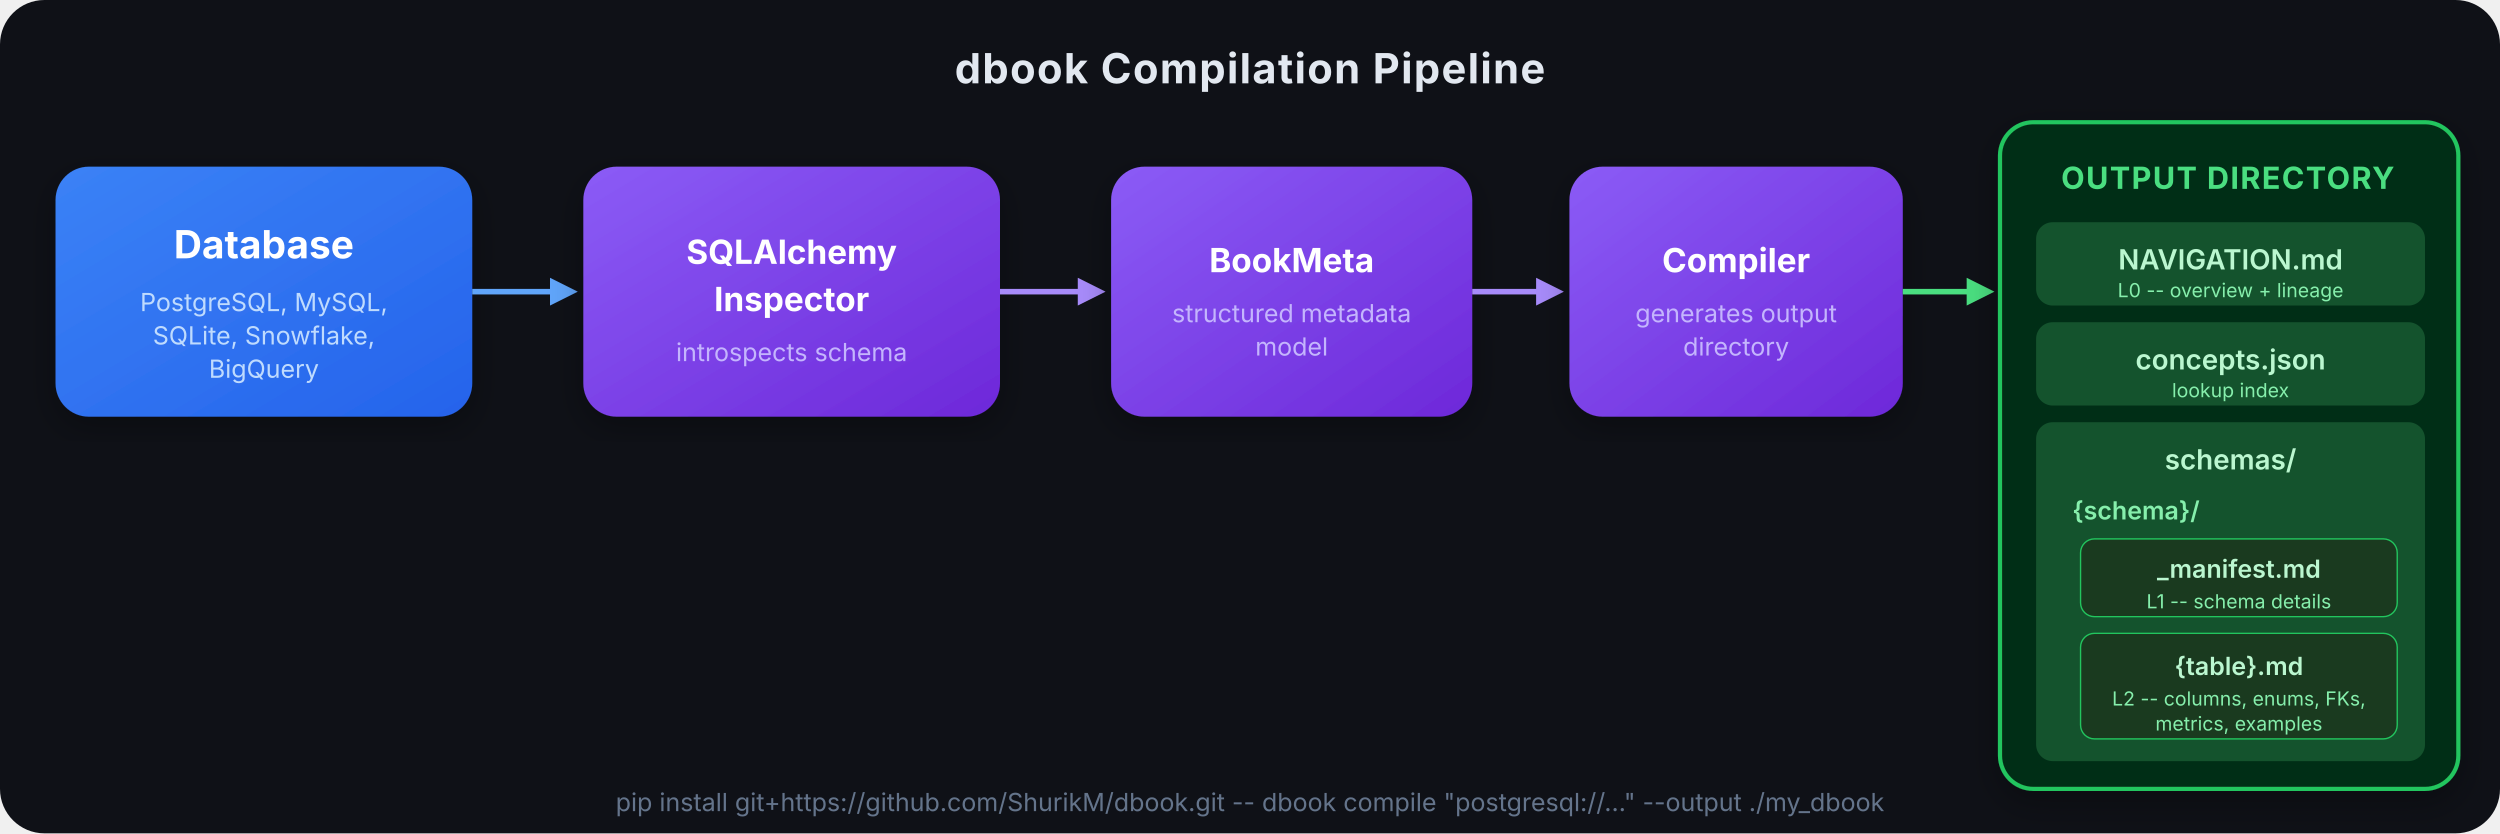
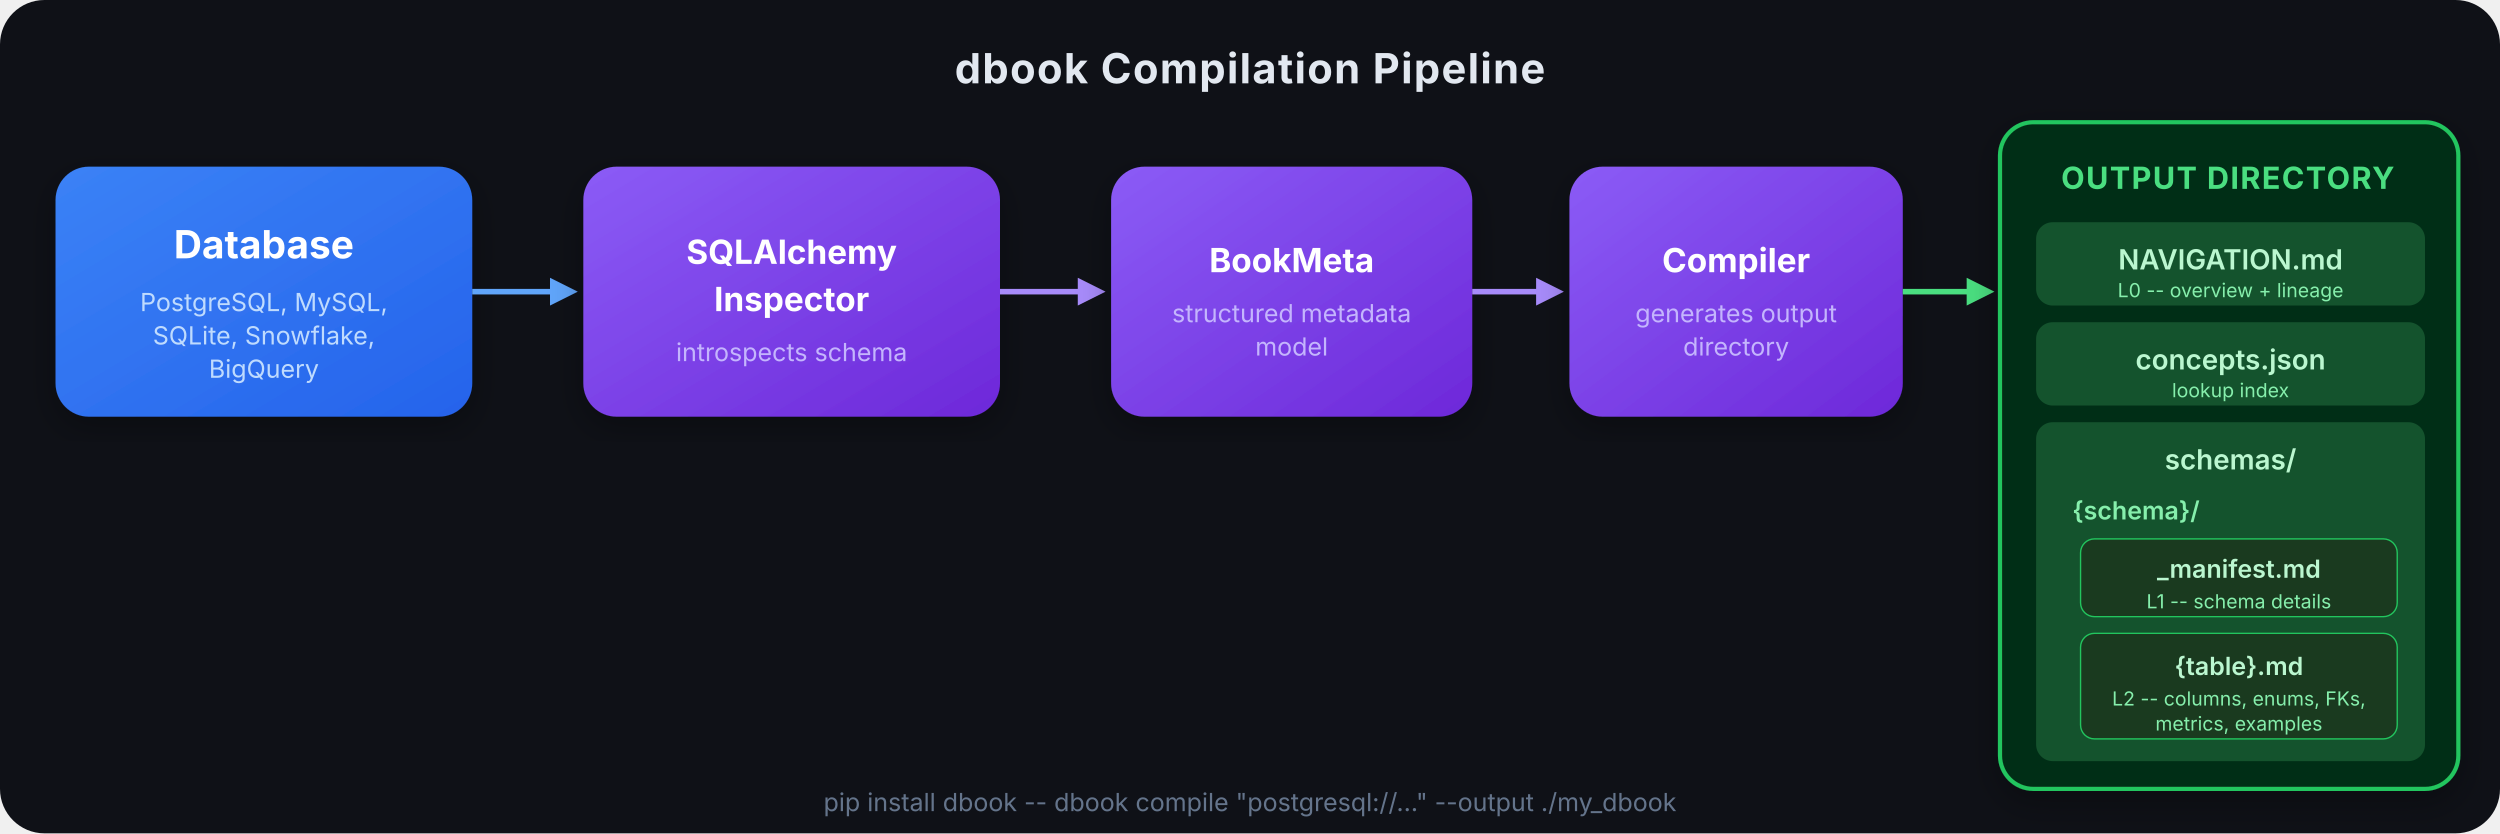
<svg xmlns="http://www.w3.org/2000/svg" width="900" height="300" viewBox="0 0 900 300" font-family="Inter, -apple-system, system-ui, sans-serif">
  <defs>
    <linearGradient id="dbGrad" x1="0%" y1="0%" x2="100%" y2="100%">
      <stop offset="0%" style="stop-color:#3b82f6;stop-opacity:1" />
      <stop offset="100%" style="stop-color:#2563eb;stop-opacity:1" />
    </linearGradient>
    <linearGradient id="procGrad" x1="0%" y1="0%" x2="100%" y2="100%">
      <stop offset="0%" style="stop-color:#8b5cf6;stop-opacity:1" />
      <stop offset="100%" style="stop-color:#6d28d9;stop-opacity:1" />
    </linearGradient>
    <linearGradient id="outGrad" x1="0%" y1="0%" x2="100%" y2="100%">
      <stop offset="0%" style="stop-color:#22c55e;stop-opacity:1" />
      <stop offset="100%" style="stop-color:#16a34a;stop-opacity:1" />
    </linearGradient>
    <filter id="shadow">
      <feDropShadow dx="0" dy="4" stdDeviation="6" flood-color="#000" flood-opacity="0.3" />
    </filter>
  </defs>
  <rect width="900" height="300" rx="16" fill="#0f1117" />
  <text x="450" y="30" text-anchor="middle" fill="#e2e8f0" font-size="15" font-weight="700" letter-spacing="0.5">dbook Compilation Pipeline</text>
  <rect x="20" y="60" width="150" height="90" rx="12" fill="url(#dbGrad)" filter="url(#shadow)" />
  <text x="95" y="93" text-anchor="middle" fill="#fff" font-size="14" font-weight="700">Database</text>
  <text x="95" y="112" text-anchor="middle" fill="#bfdbfe" font-size="9">PostgreSQL, MySQL,</text>
  <text x="95" y="124" text-anchor="middle" fill="#bfdbfe" font-size="9">SQLite, Snowflake,</text>
  <text x="95" y="136" text-anchor="middle" fill="#bfdbfe" font-size="9">BigQuery</text>
  <line x1="170" y1="105" x2="200" y2="105" stroke="#60a5fa" stroke-width="2" />
  <polygon points="198,100 208,105 198,110" fill="#60a5fa" />
  <rect x="210" y="60" width="150" height="90" rx="12" fill="url(#procGrad)" filter="url(#shadow)" />
  <text x="285" y="95" text-anchor="middle" fill="#fff" font-size="12" font-weight="700">SQLAlchemy</text>
  <text x="285" y="112" text-anchor="middle" fill="#fff" font-size="12" font-weight="700">Inspector</text>
  <text x="285" y="130" text-anchor="middle" fill="#c4b5fd" font-size="9">introspects schema</text>
  <line x1="360" y1="105" x2="390" y2="105" stroke="#a78bfa" stroke-width="2" />
  <polygon points="388,100 398,105 388,110" fill="#a78bfa" />
  <rect x="400" y="60" width="130" height="90" rx="12" fill="url(#procGrad)" filter="url(#shadow)" />
  <text x="465" y="98" text-anchor="middle" fill="#fff" font-size="12" font-weight="700">BookMeta</text>
  <text x="465" y="116" text-anchor="middle" fill="#c4b5fd" font-size="9">structured metadata</text>
  <text x="465" y="128" text-anchor="middle" fill="#c4b5fd" font-size="9">model</text>
  <line x1="530" y1="105" x2="555" y2="105" stroke="#a78bfa" stroke-width="2" />
  <polygon points="553,100 563,105 553,110" fill="#a78bfa" />
  <rect x="565" y="60" width="120" height="90" rx="12" fill="url(#procGrad)" filter="url(#shadow)" />
  <text x="625" y="98" text-anchor="middle" fill="#fff" font-size="12" font-weight="700">Compiler</text>
  <text x="625" y="116" text-anchor="middle" fill="#c4b5fd" font-size="9">generates output</text>
  <text x="625" y="128" text-anchor="middle" fill="#c4b5fd" font-size="9">directory</text>
  <line x1="685" y1="105" x2="710" y2="105" stroke="#4ade80" stroke-width="2" />
  <polygon points="708,100 718,105 708,110" fill="#4ade80" />
  <rect x="720" y="44" width="165" height="240" rx="12" fill="#052e16" stroke="#22c55e" stroke-width="1.5" filter="url(#shadow)" />
  <text x="802" y="68" text-anchor="middle" fill="#4ade80" font-size="11" font-weight="700" letter-spacing="0.5">OUTPUT DIRECTORY</text>
  <rect x="733" y="80" width="140" height="30" rx="6" fill="#14532d" />
  <text x="803" y="97" text-anchor="middle" fill="#bbf7d0" font-size="10" font-weight="600">NAVIGATION.md</text>
  <text x="803" y="107" text-anchor="middle" fill="#86efac" font-size="7">L0 -- overview + lineage</text>
  <rect x="733" y="116" width="140" height="30" rx="6" fill="#14532d" />
  <text x="803" y="133" text-anchor="middle" fill="#bbf7d0" font-size="10" font-weight="600">concepts.json</text>
  <text x="803" y="143" text-anchor="middle" fill="#86efac" font-size="7">lookup index</text>
  <rect x="733" y="152" width="140" height="122" rx="6" fill="#14532d" />
  <text x="803" y="169" text-anchor="middle" fill="#bbf7d0" font-size="10" font-weight="600">schemas/</text>
  <text x="746" y="187" fill="#86efac" font-size="9" font-weight="600">{schema}/</text>
  <rect x="749" y="194" width="114" height="28" rx="5" fill="#1a3a1f" stroke="#22c55e" stroke-width="0.5" />
  <text x="806" y="208" text-anchor="middle" fill="#bbf7d0" font-size="9" font-weight="600">_manifest.md</text>
  <text x="806" y="219" text-anchor="middle" fill="#86efac" font-size="7">L1 -- schema details</text>
  <rect x="749" y="228" width="114" height="38" rx="5" fill="#1a3a1f" stroke="#22c55e" stroke-width="0.5" />
  <text x="806" y="243" text-anchor="middle" fill="#bbf7d0" font-size="9" font-weight="600">{table}.md</text>
  <text x="806" y="254" text-anchor="middle" fill="#86efac" font-size="7">L2 -- columns, enums, FKs,</text>
  <text x="806" y="263" text-anchor="middle" fill="#86efac" font-size="7">metrics, examples</text>
-   <text x="450" y="292" text-anchor="middle" fill="#64748b" font-size="9">pip install git+https://github.com/ShurikM/dbook.git  --  dbook compile "postgresql://..." --output ./my_dbook</text>
+   <text x="450" y="292" text-anchor="middle" fill="#64748b" font-size="9">pip install dbook  --  dbook compile "postgresql://..." --output ./my_dbook</text>
</svg>
